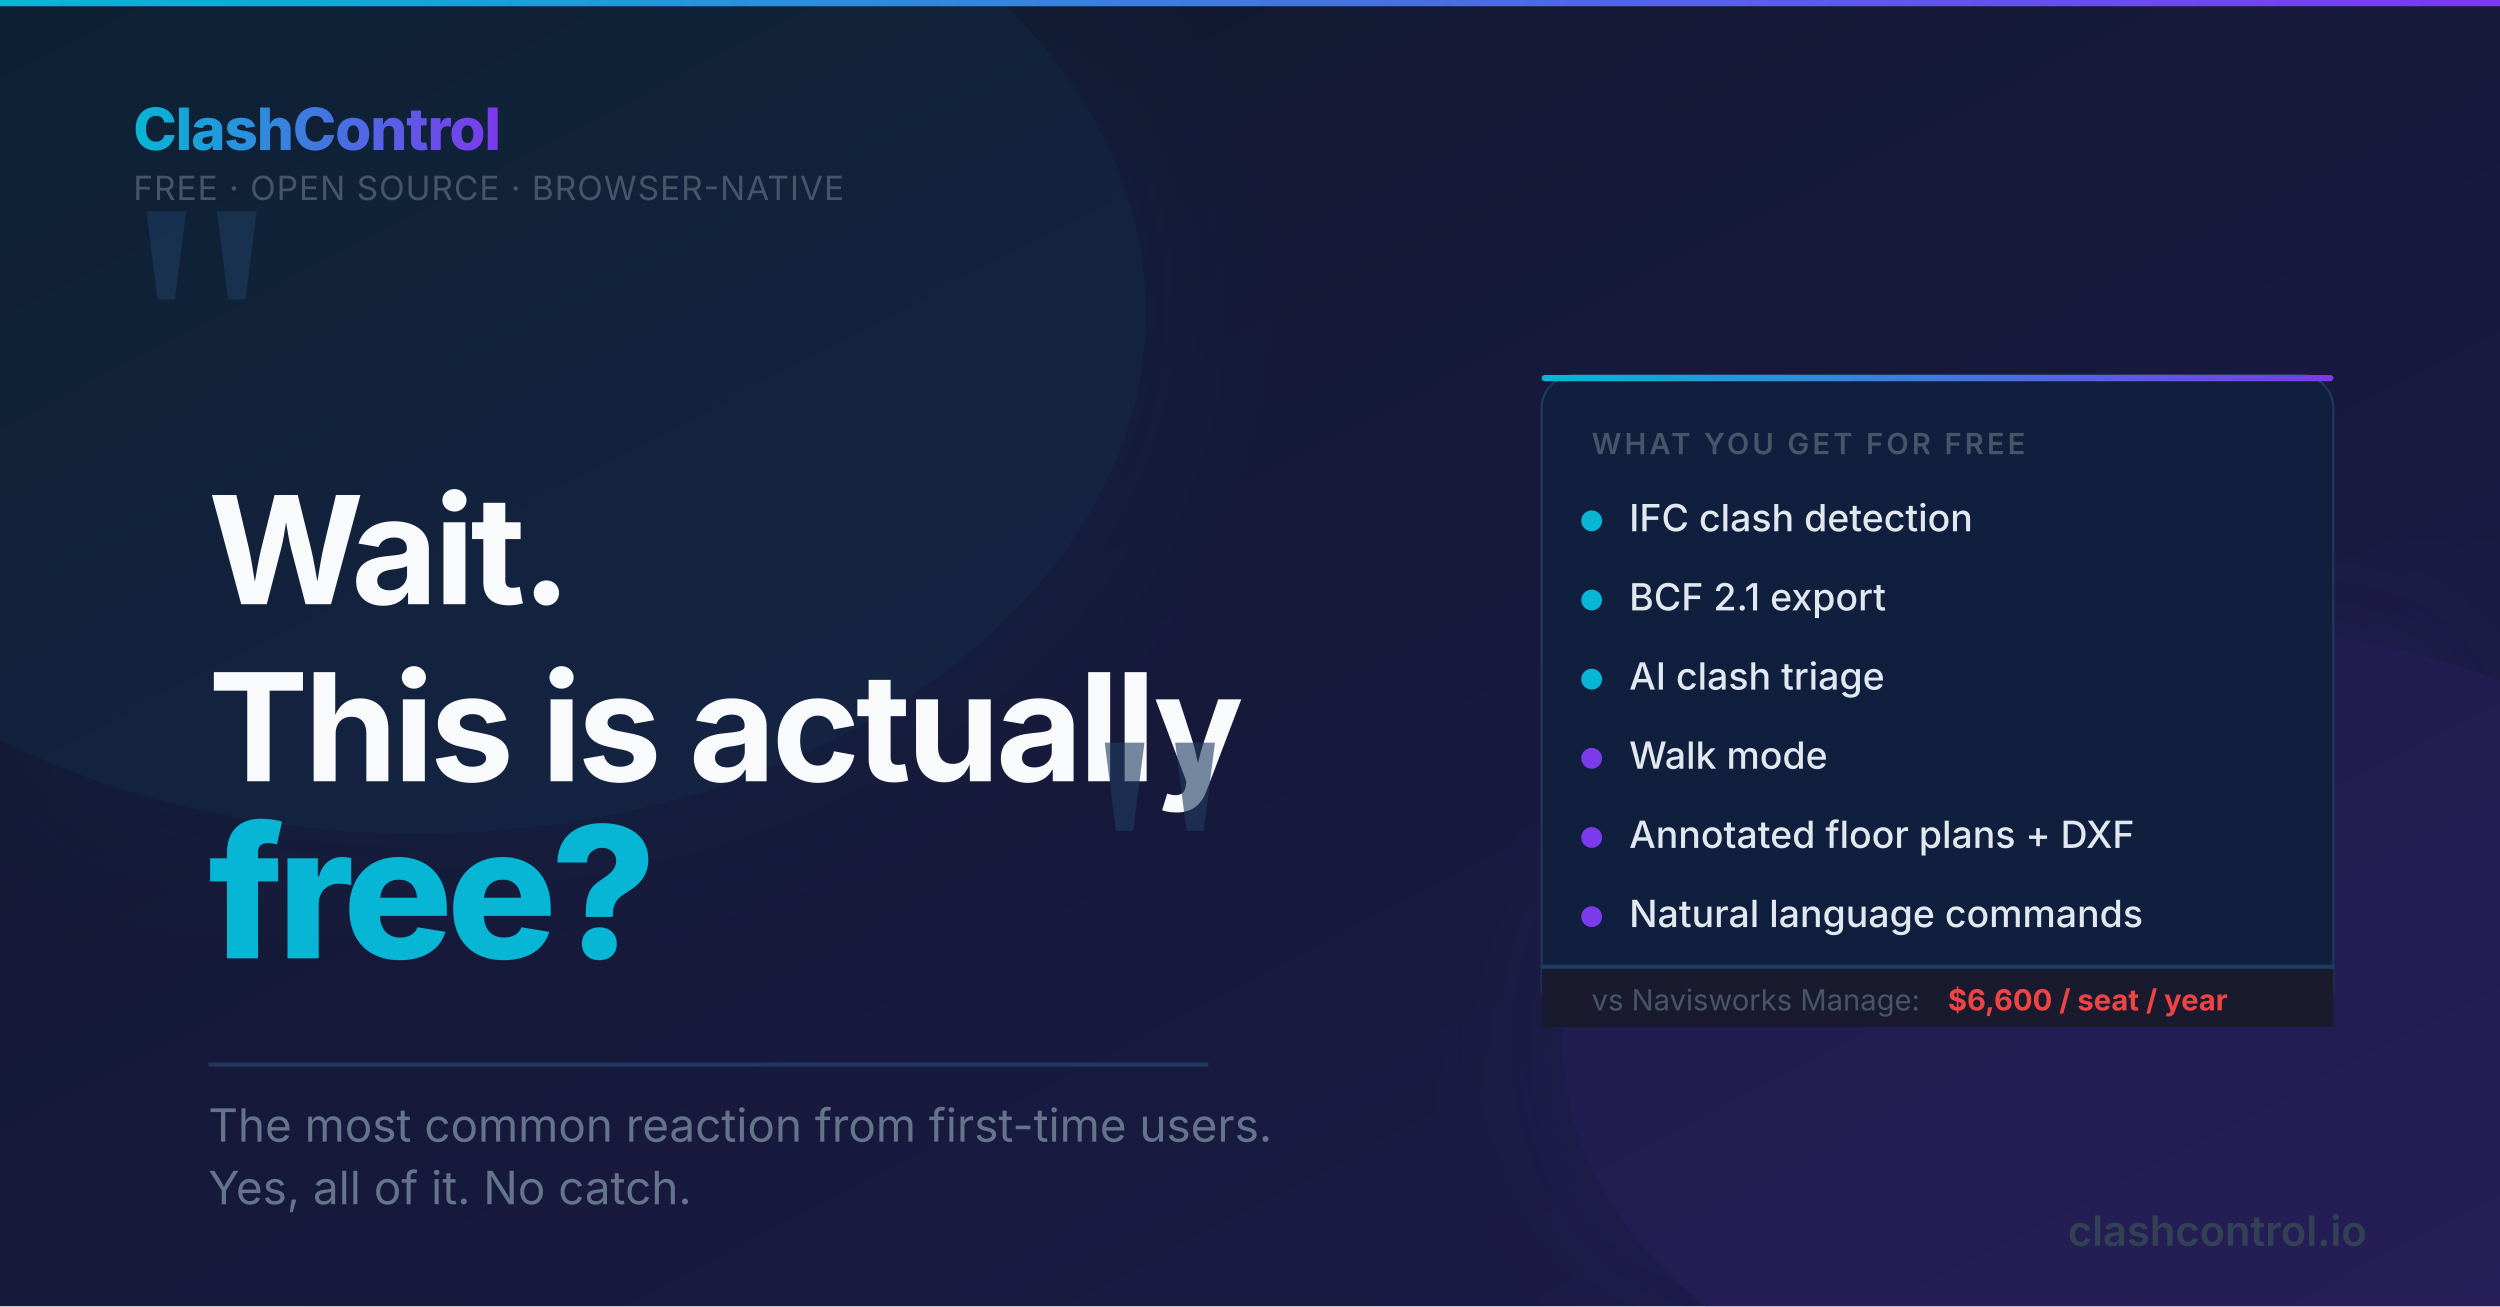
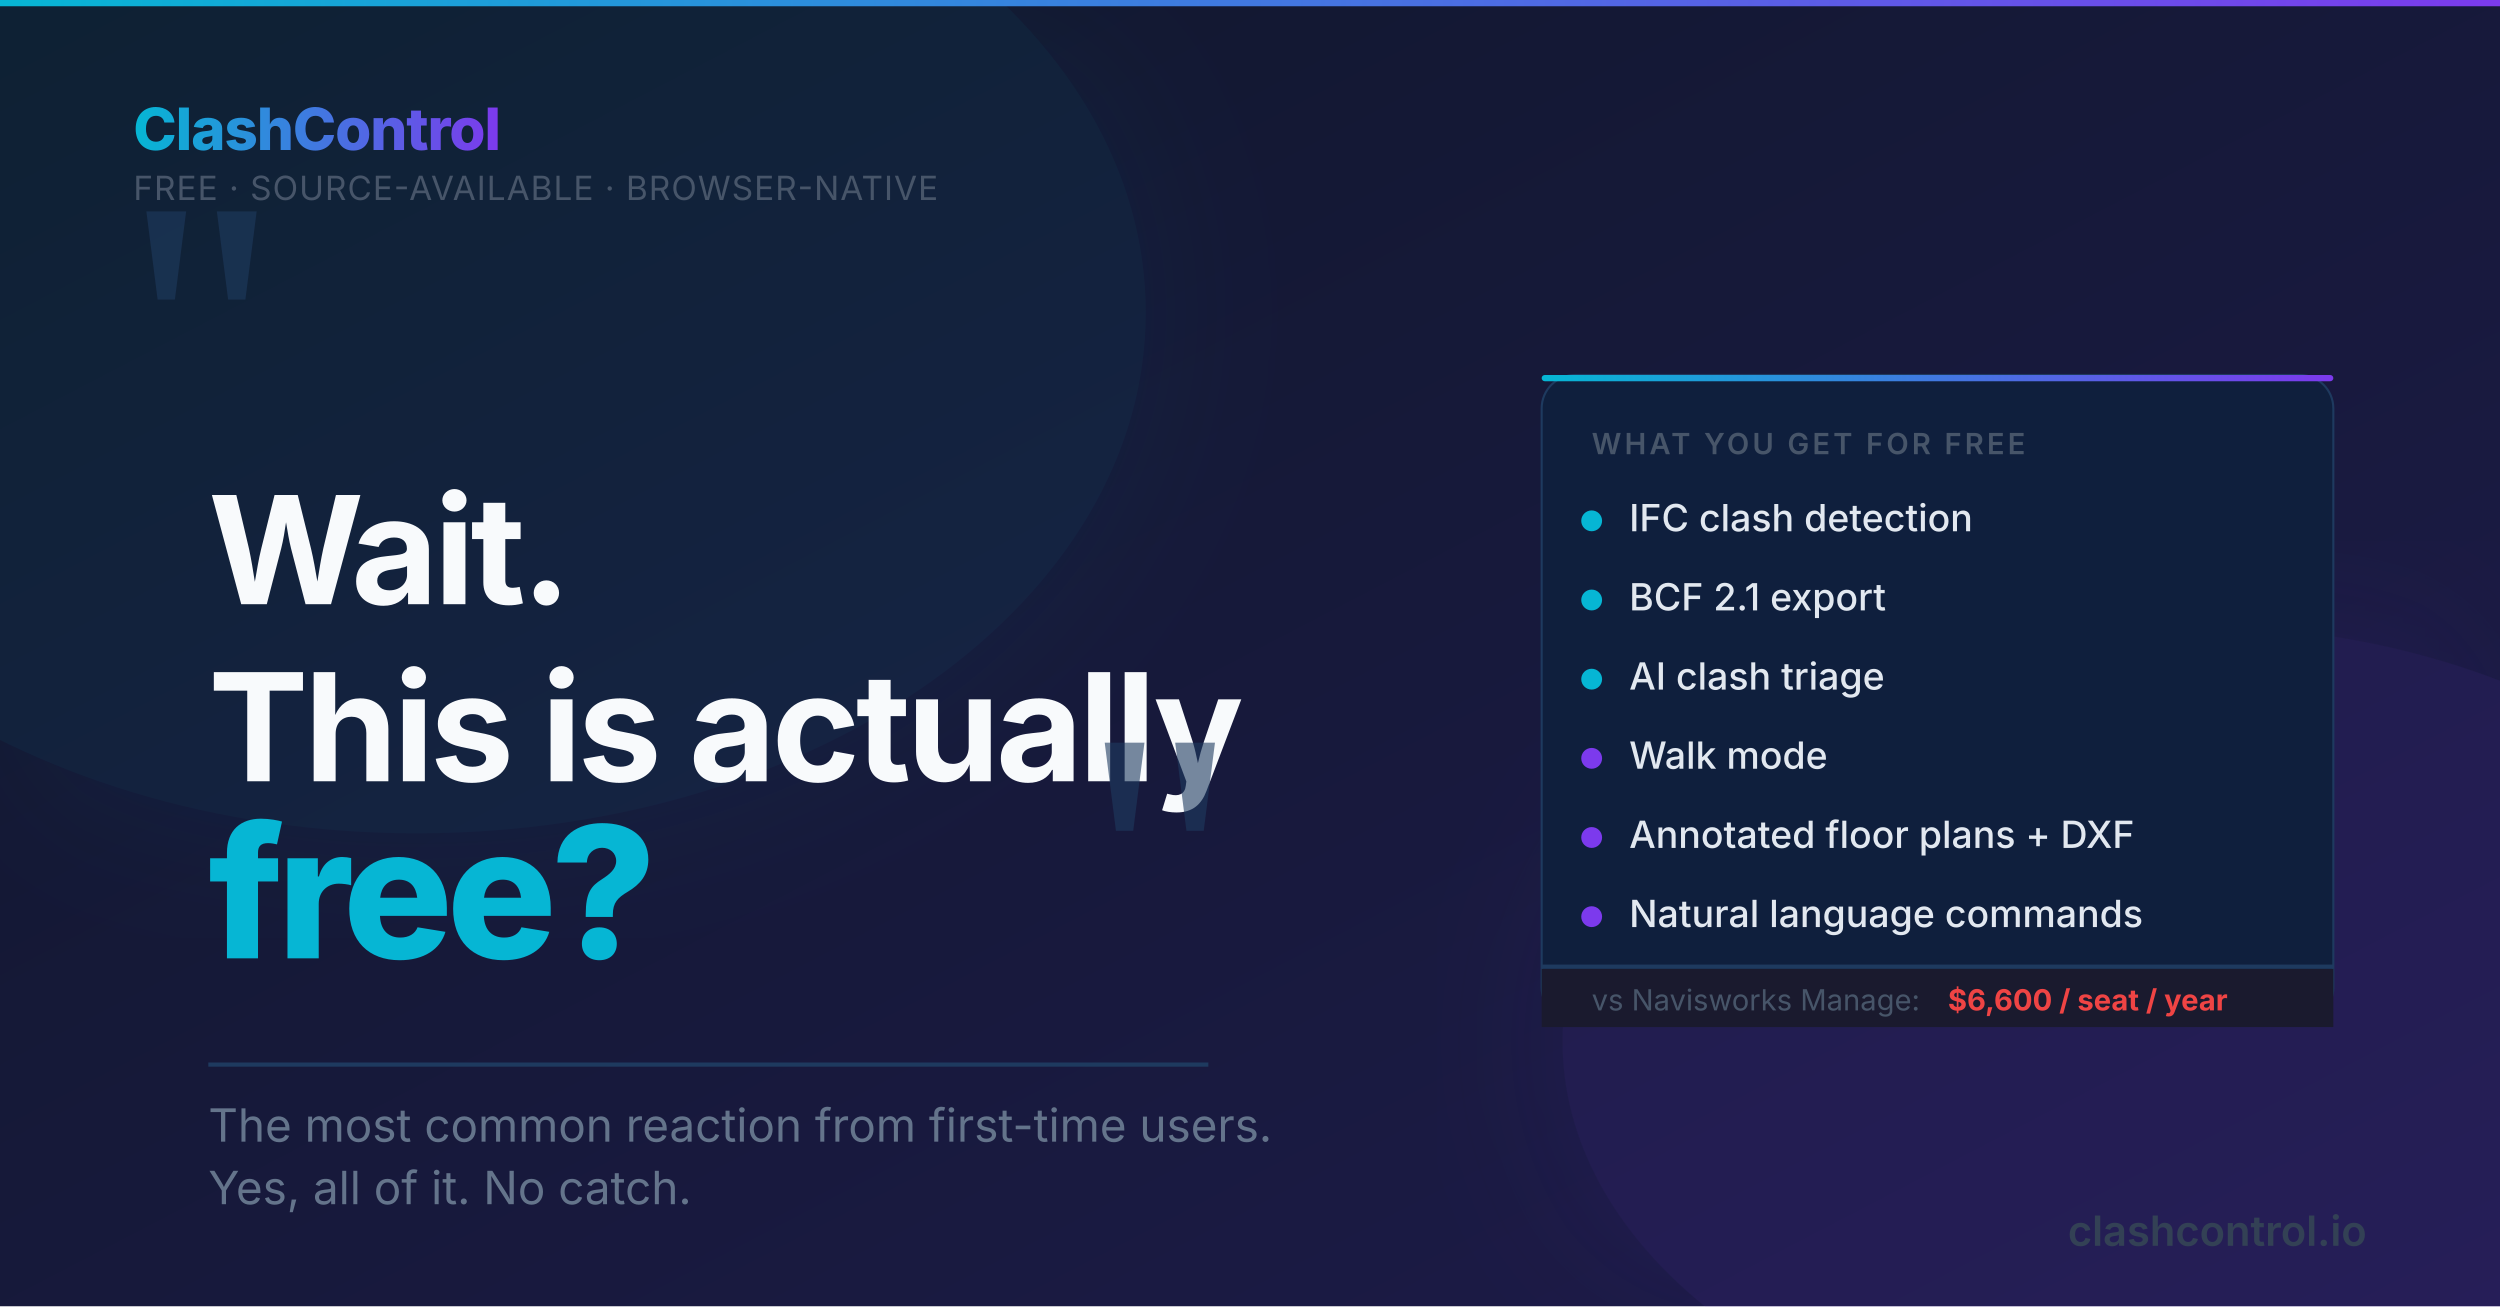
<svg xmlns="http://www.w3.org/2000/svg" width="1200" height="627" viewBox="0 0 1200 627">
  <defs>
    <linearGradient id="bg" x1="0%" y1="0%" x2="100%" y2="100%">
      <stop offset="0%" stop-color="#0f172a" />
      <stop offset="100%" stop-color="#1e1b4b" />
    </linearGradient>
    <linearGradient id="brand" x1="0%" y1="0%" x2="100%" y2="0%">
      <stop offset="0%" stop-color="#06b6d4" />
      <stop offset="100%" stop-color="#7c3aed" />
    </linearGradient>
    <linearGradient id="glow" x1="0%" y1="0%" x2="100%" y2="100%">
      <stop offset="0%" stop-color="#06b6d4" stop-opacity="0.15" />
      <stop offset="100%" stop-color="#7c3aed" stop-opacity="0.05" />
    </linearGradient>
    <filter id="soft-glow">
      <feGaussianBlur stdDeviation="40" result="blur" />
      <feComposite in="SourceGraphic" in2="blur" operator="over" />
    </filter>
  </defs>
  <rect width="1200" height="627" fill="url(#bg)" />
  <ellipse cx="200" cy="150" rx="350" ry="250" fill="#06b6d4" opacity="0.06" filter="url(#soft-glow)" />
  <ellipse cx="1050" cy="500" rx="300" ry="200" fill="#7c3aed" opacity="0.08" filter="url(#soft-glow)" />
  <rect x="0" y="0" width="1200" height="3" fill="url(#brand)" />
  <text x="64" y="72" font-family="system-ui, -apple-system, sans-serif" font-weight="800" font-size="28" fill="url(#brand)" letter-spacing="-0.5">ClashControl</text>
-   <text x="64" y="96" font-family="system-ui, -apple-system, sans-serif" font-weight="400" font-size="16" fill="#475569" letter-spacing="0.5">FREE · OPEN SOURCE · BROWSER-NATIVE</text>
+   <text x="64" y="96" font-family="system-ui, -apple-system, sans-serif" font-weight="400" font-size="16" fill="#475569" letter-spacing="0.5">FREE · SOURCE-AVAILABLE · BROWSER-NATIVE</text>
  <text x="60" y="230" font-family="Georgia, serif" font-size="180" fill="#1e3a5f" opacity="0.6">"</text>
  <text x="100" y="290" font-family="system-ui, -apple-system, sans-serif" font-weight="700" font-size="72" fill="#f8fafc" letter-spacing="-2">Wait.</text>
  <text x="100" y="375" font-family="system-ui, -apple-system, sans-serif" font-weight="700" font-size="72" fill="#f8fafc" letter-spacing="-2">This is actually</text>
  <text x="100" y="460" font-family="system-ui, -apple-system, sans-serif" font-weight="800" font-size="88" fill="#06b6d4" letter-spacing="-3">free?</text>
  <text x="520" y="485" font-family="Georgia, serif" font-size="180" fill="#1e3a5f" opacity="0.6">"</text>
  <rect x="100" y="510" width="480" height="2" fill="#1e3a5f" />
  <text x="100" y="548" font-family="system-ui, -apple-system, sans-serif" font-weight="400" font-size="22" fill="#64748b">The most common reaction from first-time users.</text>
  <text x="100" y="578" font-family="system-ui, -apple-system, sans-serif" font-weight="400" font-size="22" fill="#64748b">Yes, all of it. No catch.</text>
  <g transform="translate(740, 180)">
    <rect x="0" y="0" width="380" height="310" rx="16" fill="#0f1f3d" stroke="#1e3a5f" stroke-width="1" />
    <rect x="0" y="0" width="380" height="3" rx="1.5" fill="url(#brand)" />
    <text x="24" y="38" font-family="system-ui, -apple-system, sans-serif" font-weight="600" font-size="14" fill="#475569" letter-spacing="1.5">WHAT YOU GET FOR FREE</text>
    <circle cx="24" cy="70" r="5" fill="#06b6d4" />
    <text x="42" y="75" font-family="system-ui, -apple-system, sans-serif" font-weight="500" font-size="18" fill="#e2e8f0">IFC clash detection</text>
    <circle cx="24" cy="108" r="5" fill="#06b6d4" />
    <text x="42" y="113" font-family="system-ui, -apple-system, sans-serif" font-weight="500" font-size="18" fill="#e2e8f0">BCF 2.1 export</text>
    <circle cx="24" cy="146" r="5" fill="#06b6d4" />
    <text x="42" y="151" font-family="system-ui, -apple-system, sans-serif" font-weight="500" font-size="18" fill="#e2e8f0">AI clash triage</text>
    <circle cx="24" cy="184" r="5" fill="#7c3aed" />
    <text x="42" y="189" font-family="system-ui, -apple-system, sans-serif" font-weight="500" font-size="18" fill="#e2e8f0">Walk mode</text>
    <circle cx="24" cy="222" r="5" fill="#7c3aed" />
    <text x="42" y="227" font-family="system-ui, -apple-system, sans-serif" font-weight="500" font-size="18" fill="#e2e8f0">Annotated floor plans + DXF</text>
    <circle cx="24" cy="260" r="5" fill="#7c3aed" />
    <text x="42" y="265" font-family="system-ui, -apple-system, sans-serif" font-weight="500" font-size="18" fill="#e2e8f0">Natural language commands</text>
    <rect x="0" y="285" width="380" height="28" rx="0" fill="#1a1a2e" />
    <rect x="0" y="283" width="380" height="2" fill="#1e3a5f" />
    <text x="24" y="305" font-family="system-ui, -apple-system, sans-serif" font-weight="400" font-size="14" fill="#475569">vs Navisworks Manage: </text>
    <text x="195" y="305" font-family="system-ui, -apple-system, sans-serif" font-weight="700" font-size="14" fill="#ef4444">$6,600 / seat / year</text>
  </g>
  <text x="1136" y="598" font-family="system-ui, -apple-system, sans-serif" font-weight="600" font-size="20" fill="#334155" text-anchor="end">clashcontrol.io</text>
</svg>
